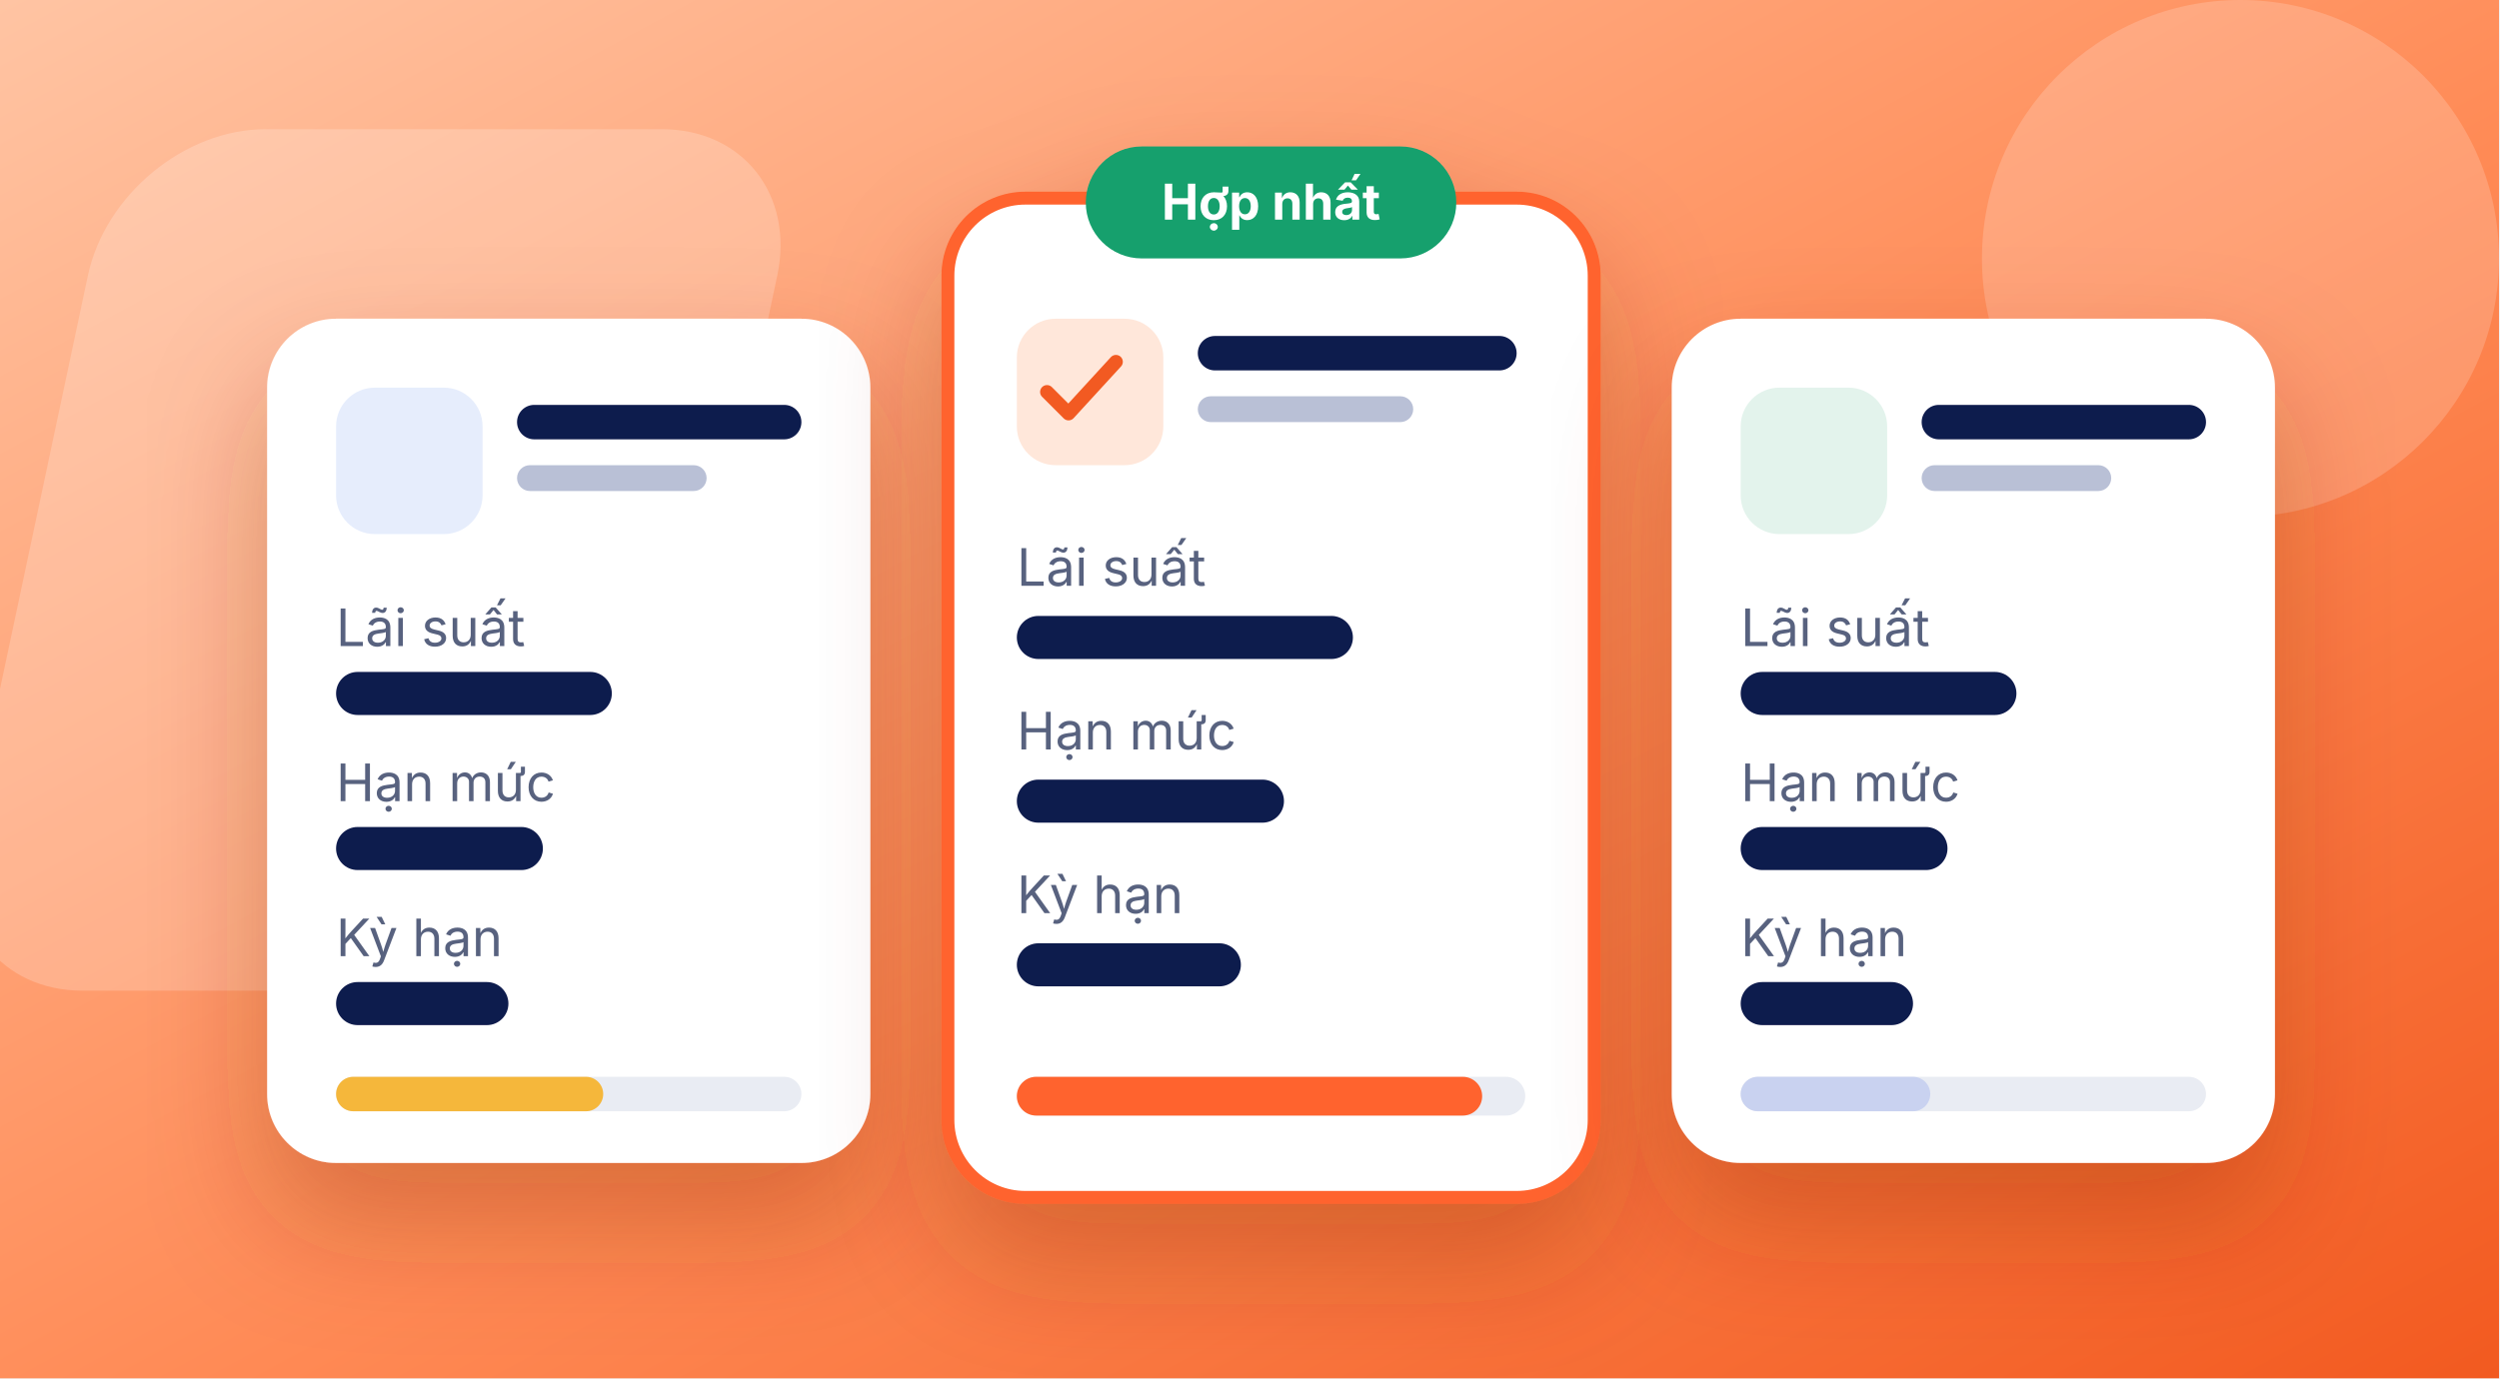
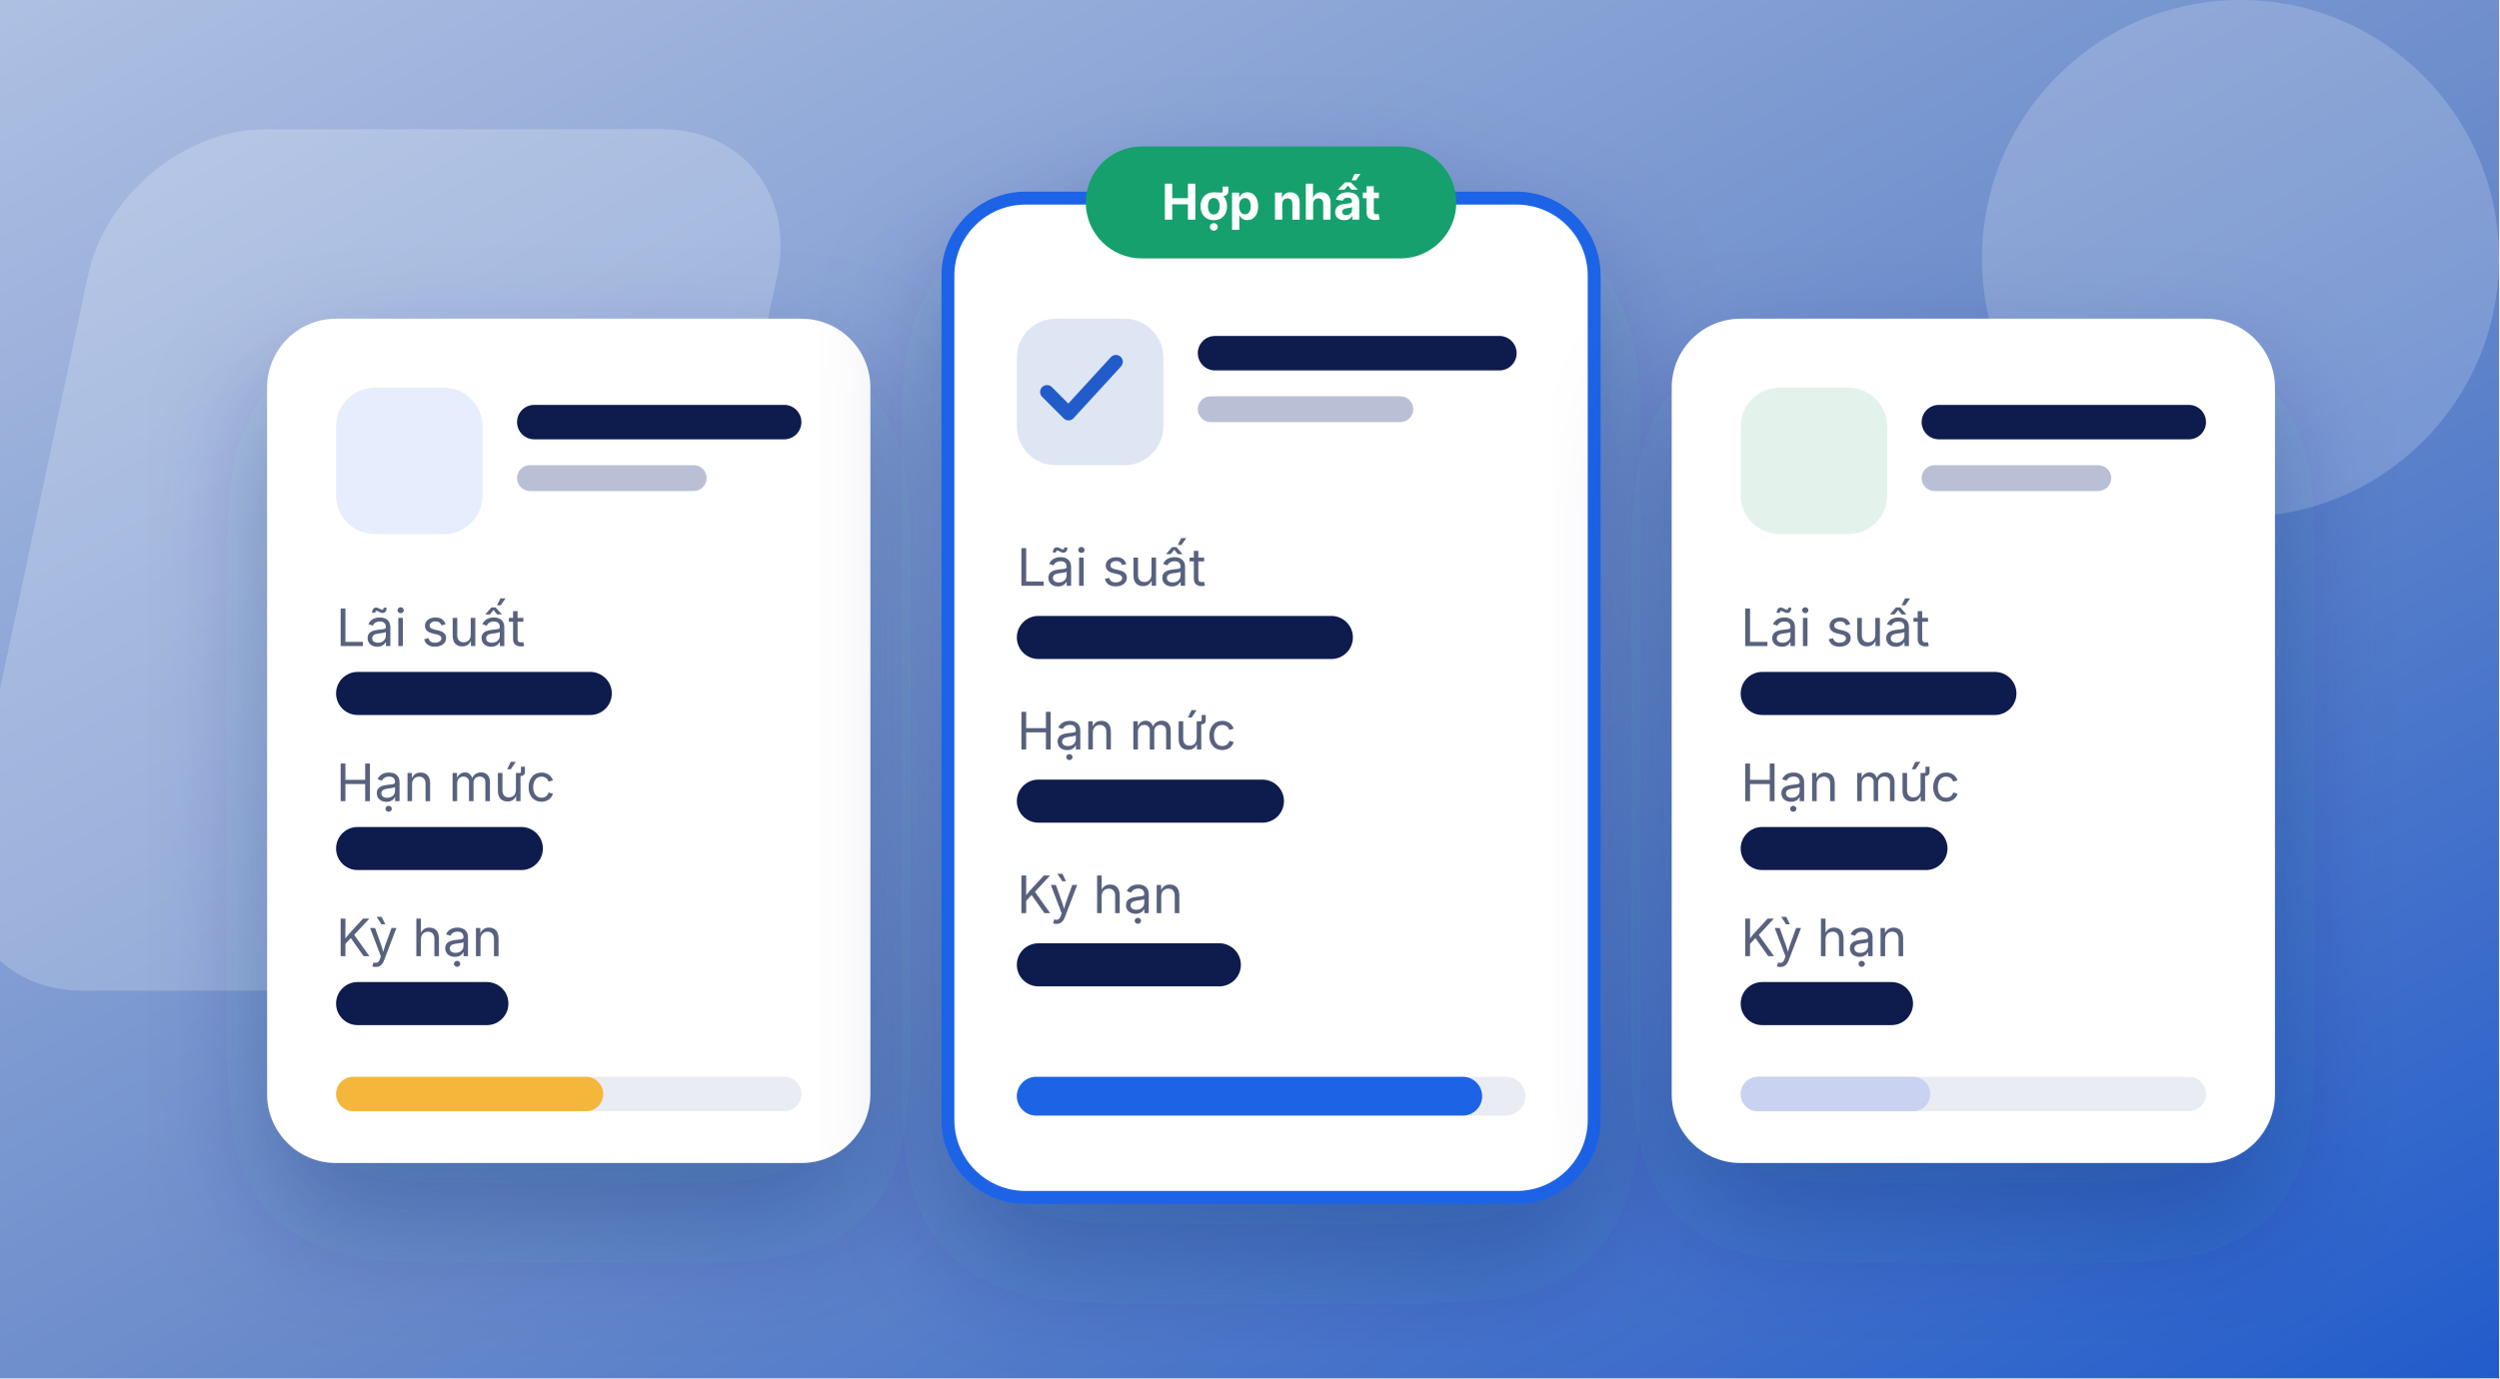
<svg xmlns="http://www.w3.org/2000/svg" viewBox="0 0 580 320" font-family="Inter,Segoe UI,Roboto,Arial,sans-serif">
  <defs>
    <linearGradient id="bg" x1="0" y1="0" x2="1" y2="1">
-       <stop offset="0" stop-color="#FFC4A3" />
-       <stop offset=".55" stop-color="#FF8A55" />
-       <stop offset="1" stop-color="#F25A20" />
+       <stop offset="0" stop-color="#AEC0E2" />
+       <stop offset=".55" stop-color="#698ACA" />
+       <stop offset="1" stop-color="#225CCB" />
    </linearGradient>
    <filter id="sh" x="-20%" y="-20%" width="140%" height="160%">
-       <feDropShadow dx="0" dy="14" stdDeviation="14" flood-color="#8A2C05" flood-opacity=".32" />
+       <feDropShadow dx="0" dy="14" stdDeviation="14" flood-color="#102F6C" flood-opacity=".32" />
    </filter>
  </defs>
  <rect width="580" height="320" fill="url(#bg)" />
  <rect x="34" y="30" width="160" height="200" rx="34" fill="#fff" opacity=".2" transform="skewX(-12)" />
  <circle cx="520" cy="60" r="60" fill="#fff" opacity=".18" />
  <g filter="url(#sh)">
    <rect x="62" y="74" width="140" height="196" rx="16" fill="#fff" />
    <rect x="78" y="90" width="34" height="34" rx="9" fill="#E6EDFC" />
    <rect x="120" y="94" width="66" height="8" rx="4" fill="#101B4D" />
    <rect x="120" y="108" width="44" height="6" rx="3" fill="#B9C0D6" />
    <g font-size="12" fill="#58627F">
      <text x="78" y="150">Lãi suất</text>
      <text x="78" y="186">Hạn mức</text>
      <text x="78" y="222">Kỳ hạn</text>
    </g>
    <rect x="78" y="156" width="64" height="10" rx="5" fill="#101B4D" />
    <rect x="78" y="192" width="48" height="10" rx="5" fill="#101B4D" />
    <rect x="78" y="228" width="40" height="10" rx="5" fill="#101B4D" />
    <rect x="78" y="250" width="108" height="8" rx="4" fill="#E9ECF3" />
    <rect x="78" y="250" width="62" height="8" rx="4" fill="#F5B73B" />
  </g>
  <g filter="url(#sh)">
-     <rect x="220" y="46" width="150" height="232" rx="18" fill="#fff" stroke="#FF642E" stroke-width="3" />
+     <rect x="220" y="46" width="150" height="232" rx="18" fill="#fff" stroke="#1F63E6" stroke-width="3" />
    <rect x="252" y="34" width="86" height="26" rx="13" fill="#16A06D" />
    <text x="295" y="51" text-anchor="middle" font-size="11.5" font-weight="700" fill="#fff">Hợp nhất</text>
-     <rect x="236" y="74" width="34" height="34" rx="9" fill="#FFE7DA" />
-     <path d="M243 91l5 5 11-12" stroke="#F25A20" stroke-width="3.2" fill="none" stroke-linecap="round" stroke-linejoin="round" />
+     <rect x="236" y="74" width="34" height="34" rx="9" fill="#DEE6F4" />
+     <path d="M243 91l5 5 11-12" stroke="#225CCB" stroke-width="3.2" fill="none" stroke-linecap="round" stroke-linejoin="round" />
    <rect x="278" y="78" width="74" height="8" rx="4" fill="#101B4D" />
    <rect x="278" y="92" width="50" height="6" rx="3" fill="#B9C0D6" />
    <g font-size="12" fill="#58627F">
      <text x="236" y="136">Lãi suất</text>
      <text x="236" y="174">Hạn mức</text>
      <text x="236" y="212">Kỳ hạn</text>
    </g>
    <rect x="236" y="143" width="78" height="10" rx="5" fill="#101B4D" />
    <rect x="236" y="181" width="62" height="10" rx="5" fill="#101B4D" />
    <rect x="236" y="219" width="52" height="10" rx="5" fill="#101B4D" />
    <rect x="236" y="250" width="118" height="9" rx="4.5" fill="#E9ECF3" />
-     <rect x="236" y="250" width="108" height="9" rx="4.5" fill="#FF642E" />
+     <rect x="236" y="250" width="108" height="9" rx="4.5" fill="#1F63E6" />
  </g>
  <g filter="url(#sh)">
    <rect x="388" y="74" width="140" height="196" rx="16" fill="#fff" />
    <rect x="404" y="90" width="34" height="34" rx="9" fill="#E3F3EC" />
    <rect x="446" y="94" width="66" height="8" rx="4" fill="#101B4D" />
    <rect x="446" y="108" width="44" height="6" rx="3" fill="#B9C0D6" />
    <g font-size="12" fill="#58627F">
      <text x="404" y="150">Lãi suất</text>
      <text x="404" y="186">Hạn mức</text>
      <text x="404" y="222">Kỳ hạn</text>
    </g>
    <rect x="404" y="156" width="64" height="10" rx="5" fill="#101B4D" />
    <rect x="404" y="192" width="48" height="10" rx="5" fill="#101B4D" />
    <rect x="404" y="228" width="40" height="10" rx="5" fill="#101B4D" />
    <rect x="404" y="250" width="108" height="8" rx="4" fill="#E9ECF3" />
    <rect x="404" y="250" width="44" height="8" rx="4" fill="#C9D2F0" />
  </g>
</svg>
